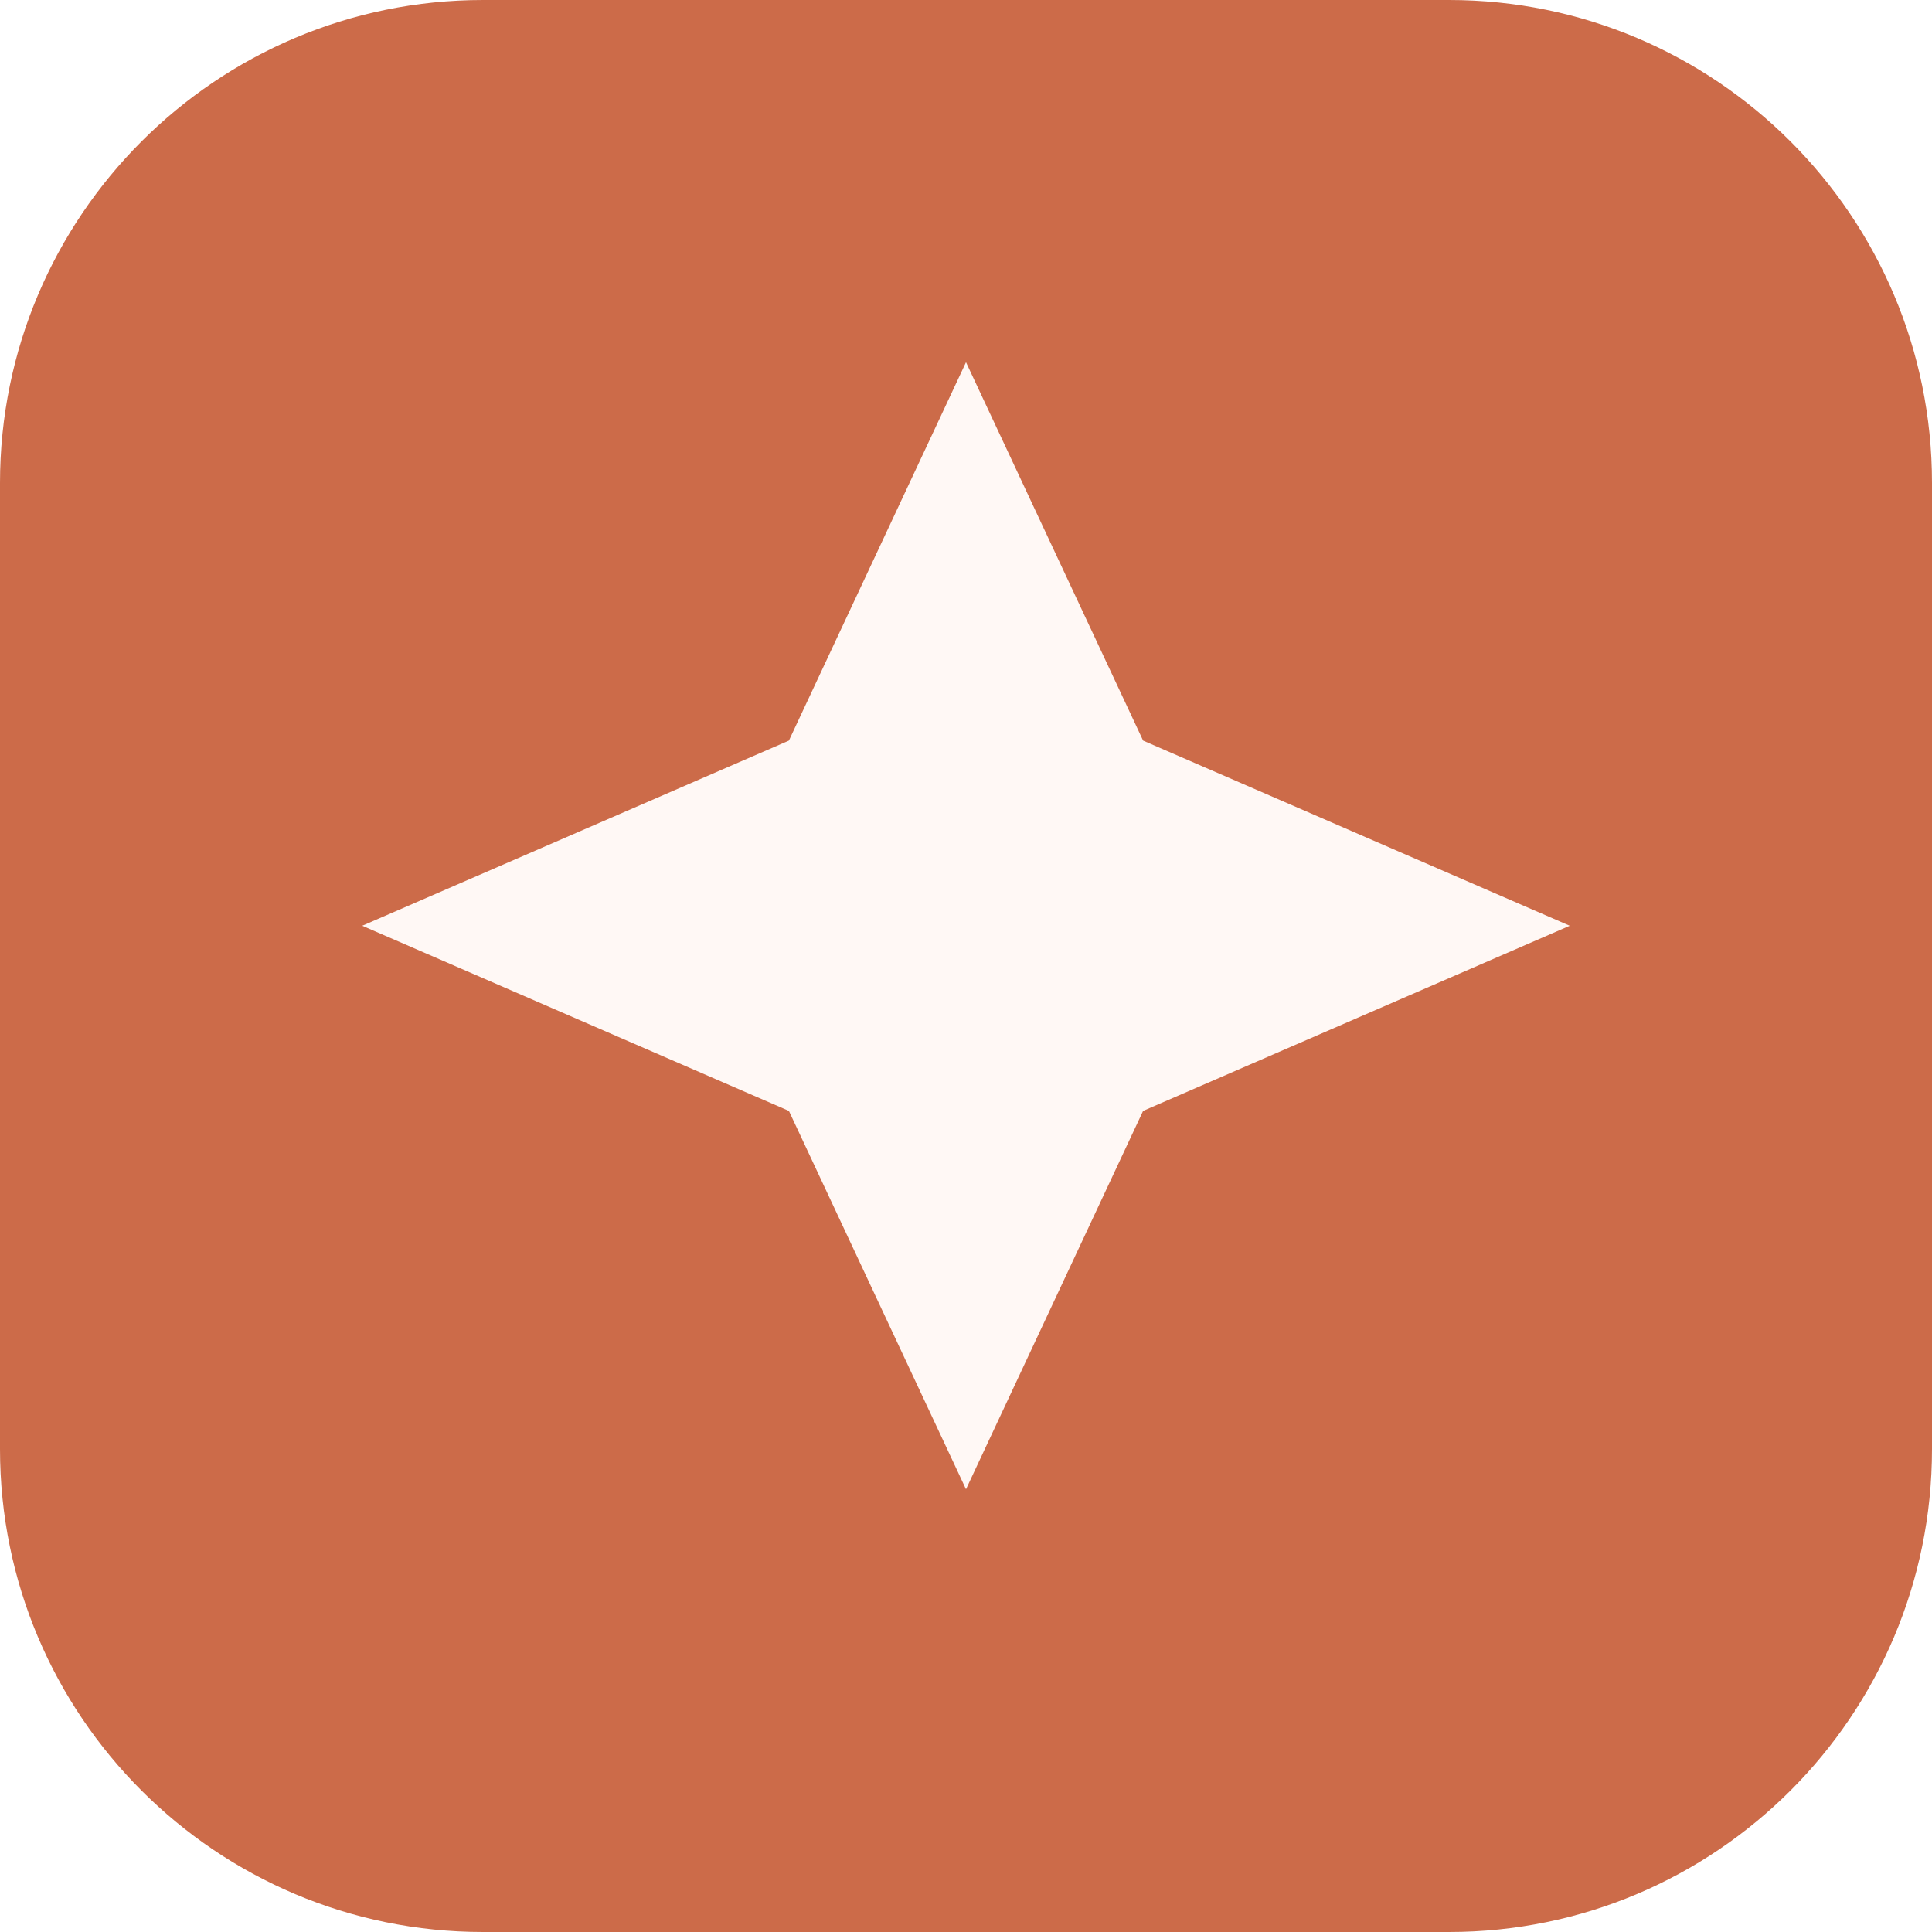
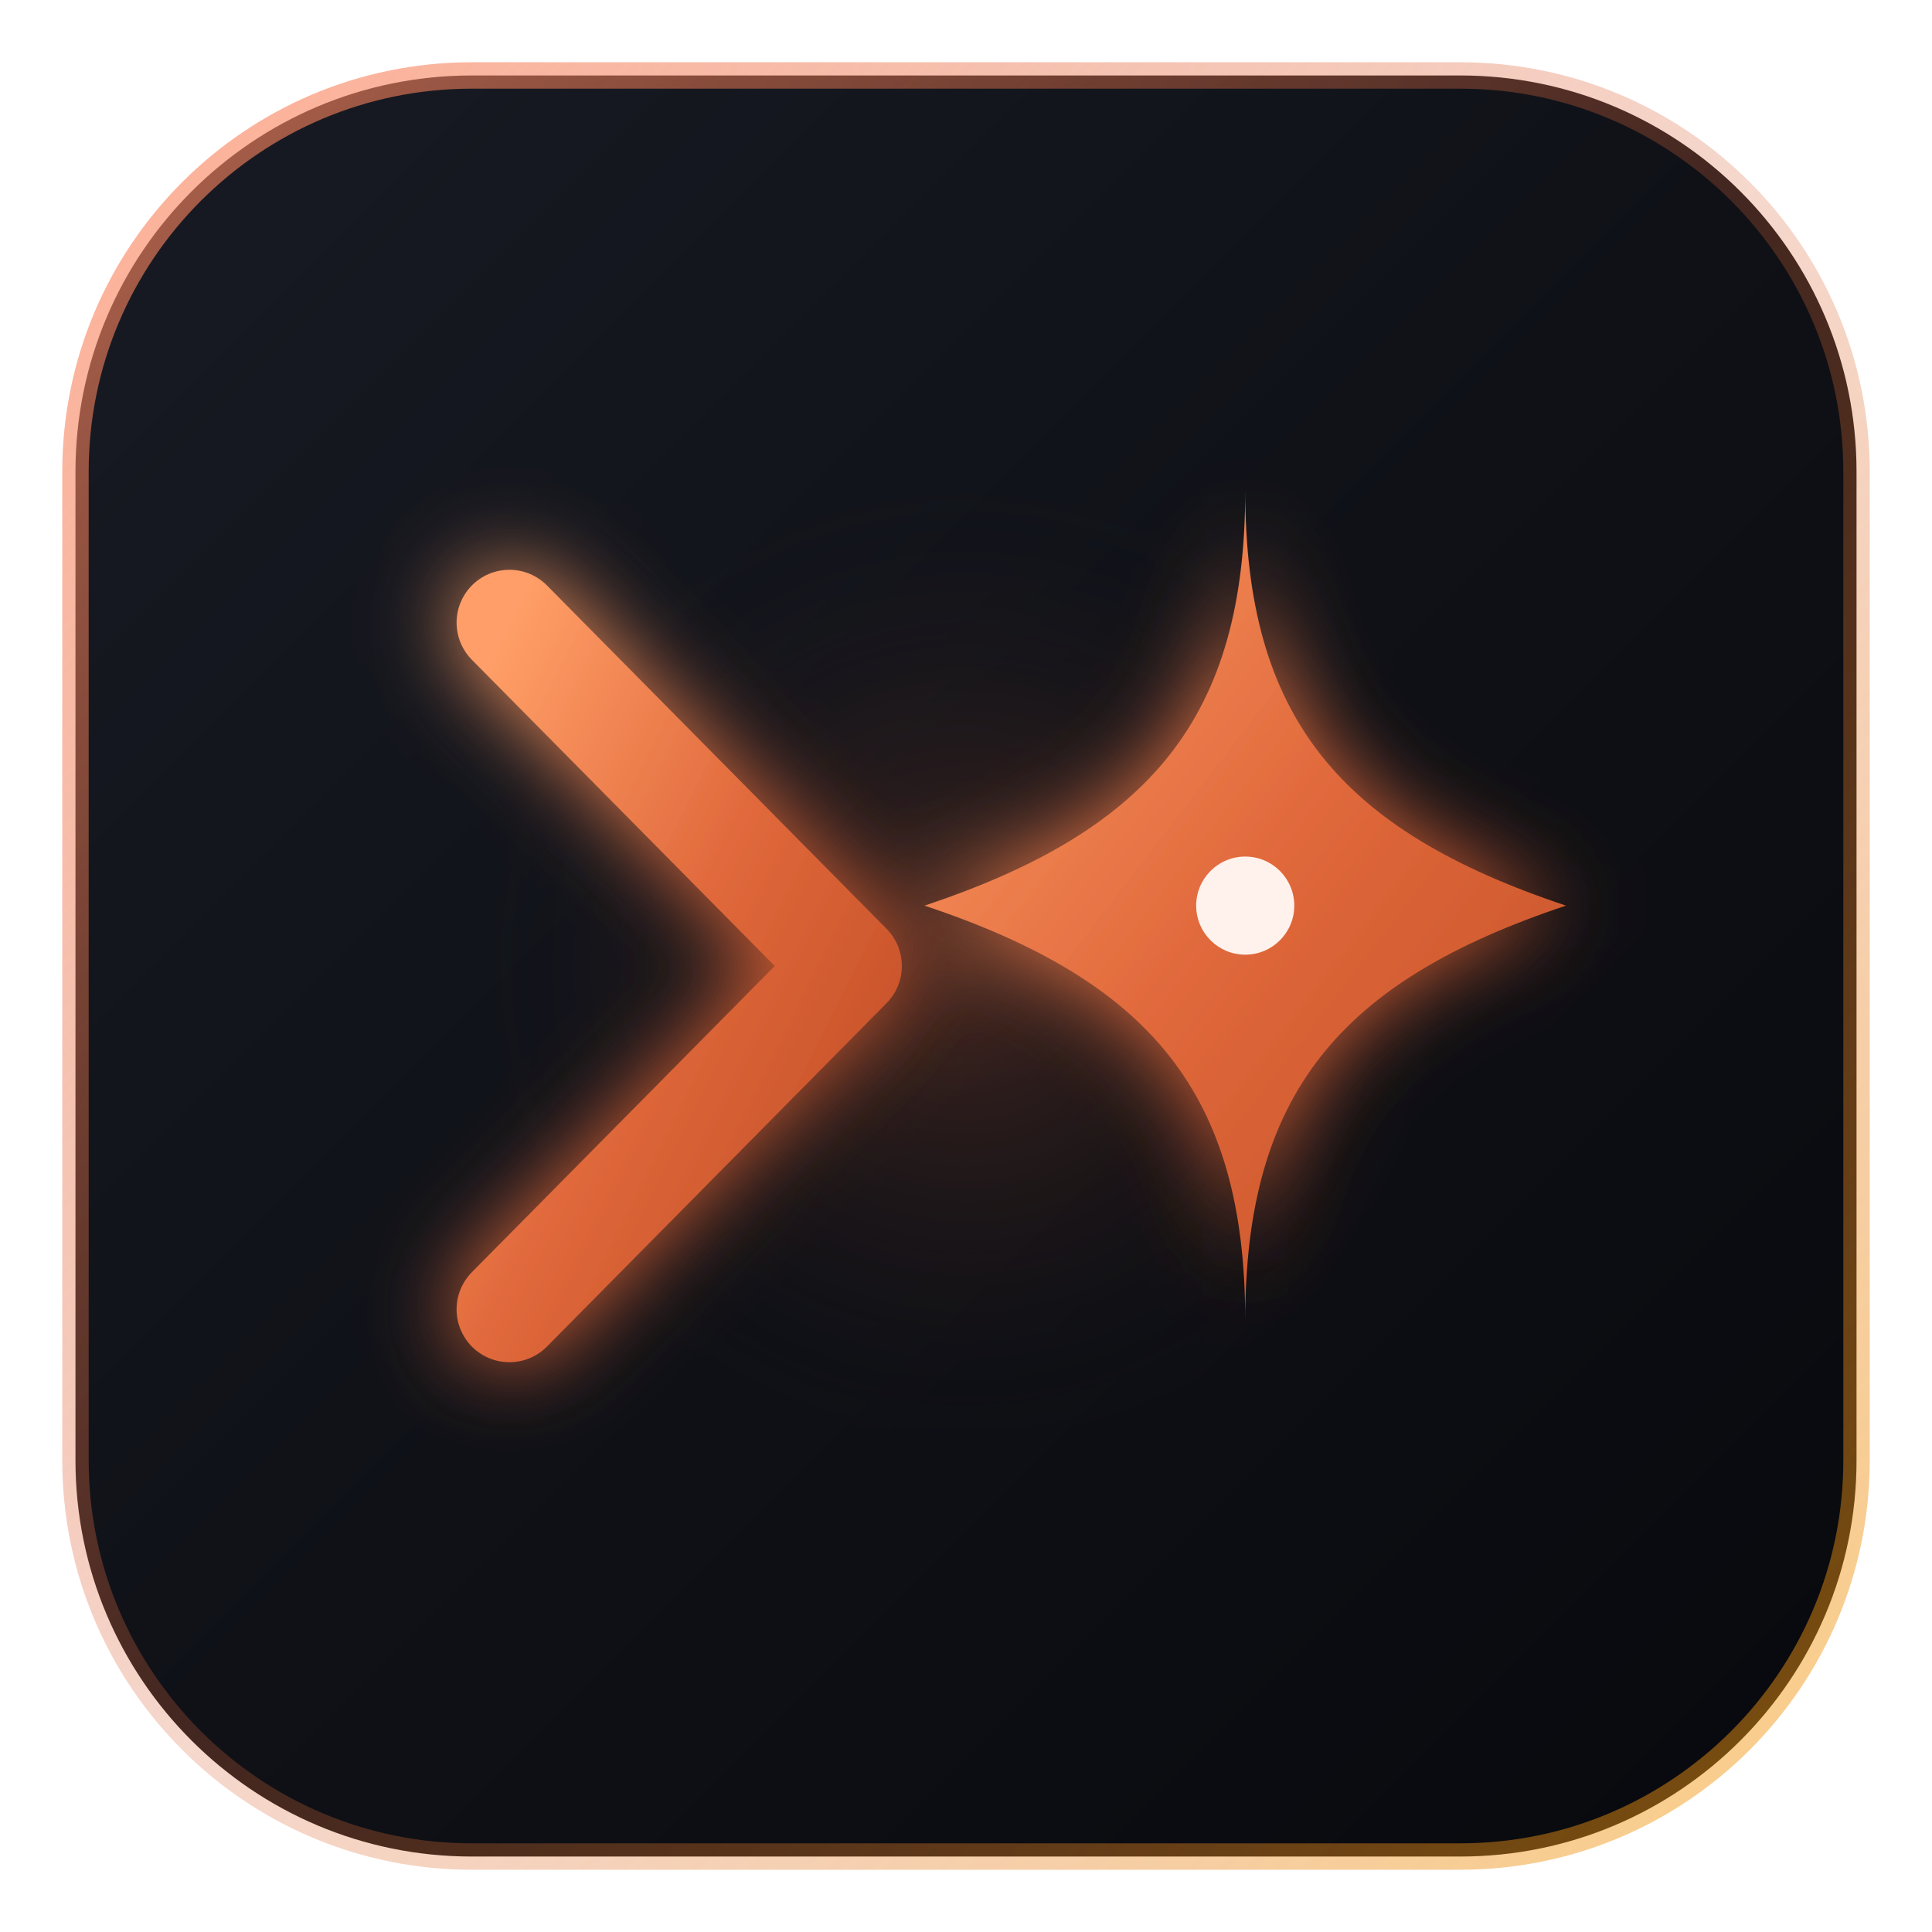
- <svg xmlns="http://www.w3.org/2000/svg" viewBox="0 0 24 24" width="24" height="24" fill="none">
-   <rect width="24" height="24" rx="6" fill="#CC6B49" />
-   <path d="M12 4.5L14.2 9.2L19.5 11.5L14.2 13.8L12 18.5L9.8 13.8L4.5 11.5L9.8 9.2L12 4.5Z" fill="#FFF8F5" />
+ <svg xmlns="http://www.w3.org/2000/svg" viewBox="0 0 1024 1024" width="1024" height="1024">
+   <defs>
+     <linearGradient id="bgGrad" x1="0%" y1="0%" x2="100%" y2="100%">
+       <stop offset="0%" stop-color="#181B24" />
+       <stop offset="50%" stop-color="#0F1117" />
+       <stop offset="100%" stop-color="#08090D" />
+     </linearGradient>
+     <linearGradient id="borderGrad" x1="0%" y1="0%" x2="100%" y2="100%">
+       <stop offset="0%" stop-color="#FF8A65" stop-opacity="0.8" />
+       <stop offset="50%" stop-color="#D9643A" stop-opacity="0.3" />
+       <stop offset="100%" stop-color="#F59E0B" stop-opacity="0.6" />
+     </linearGradient>
+     <linearGradient id="claudeFlame" x1="0%" y1="0%" x2="100%" y2="100%">
+       <stop offset="0%" stop-color="#FF9E67" />
+       <stop offset="50%" stop-color="#E0683B" />
+       <stop offset="100%" stop-color="#C24E25" />
+     </linearGradient>
+     <linearGradient id="amberGlow" x1="0%" y1="100%" x2="100%" y2="0%">
+       <stop offset="0%" stop-color="#F59E0B" />
+       <stop offset="100%" stop-color="#FDE68A" />
+     </linearGradient>
+     <radialGradient id="centerGlow" cx="50%" cy="50%" r="50%">
+       <stop offset="0%" stop-color="#E0683B" stop-opacity="0.25" />
+       <stop offset="70%" stop-color="#0F1117" stop-opacity="0" />
+     </radialGradient>
+     <filter id="glow" x="-20%" y="-20%" width="140%" height="140%">
+       <feGaussianBlur stdDeviation="24" result="blur" />
+       <feComposite in="SourceGraphic" in2="blur" operator="over" />
+     </filter>
+   </defs>
+   <rect x="40" y="40" width="944" height="944" rx="210" ry="210" fill="url(#bgGrad)" />
+   <circle cx="512" cy="512" r="380" fill="url(#centerGlow)" />
+   <rect x="40" y="40" width="944" height="944" rx="210" ry="210" fill="none" stroke="url(#borderGrad)" stroke-width="14" stroke-opacity="0.85" />
+   <g filter="url(#glow)">
+     <path d="M 270 330 L 450 512 L 270 694" fill="none" stroke="url(#claudeFlame)" stroke-width="56" stroke-linecap="round" stroke-linejoin="round" />
+     <path d="M 660 260               C 660 380, 710 440, 830 480               C 710 520, 660 580, 660 700               C 660 580, 610 520, 490 480               C 610 440, 660 380, 660 260 Z" fill="url(#claudeFlame)" />
+     <circle cx="660" cy="480" r="26" fill="#FFF2EC" />
+     <line x1="330" y1="760" x2="520" y2="760" stroke="url(#amberGlow)" stroke-width="38" stroke-linecap="round" />
+   </g>
</svg>
